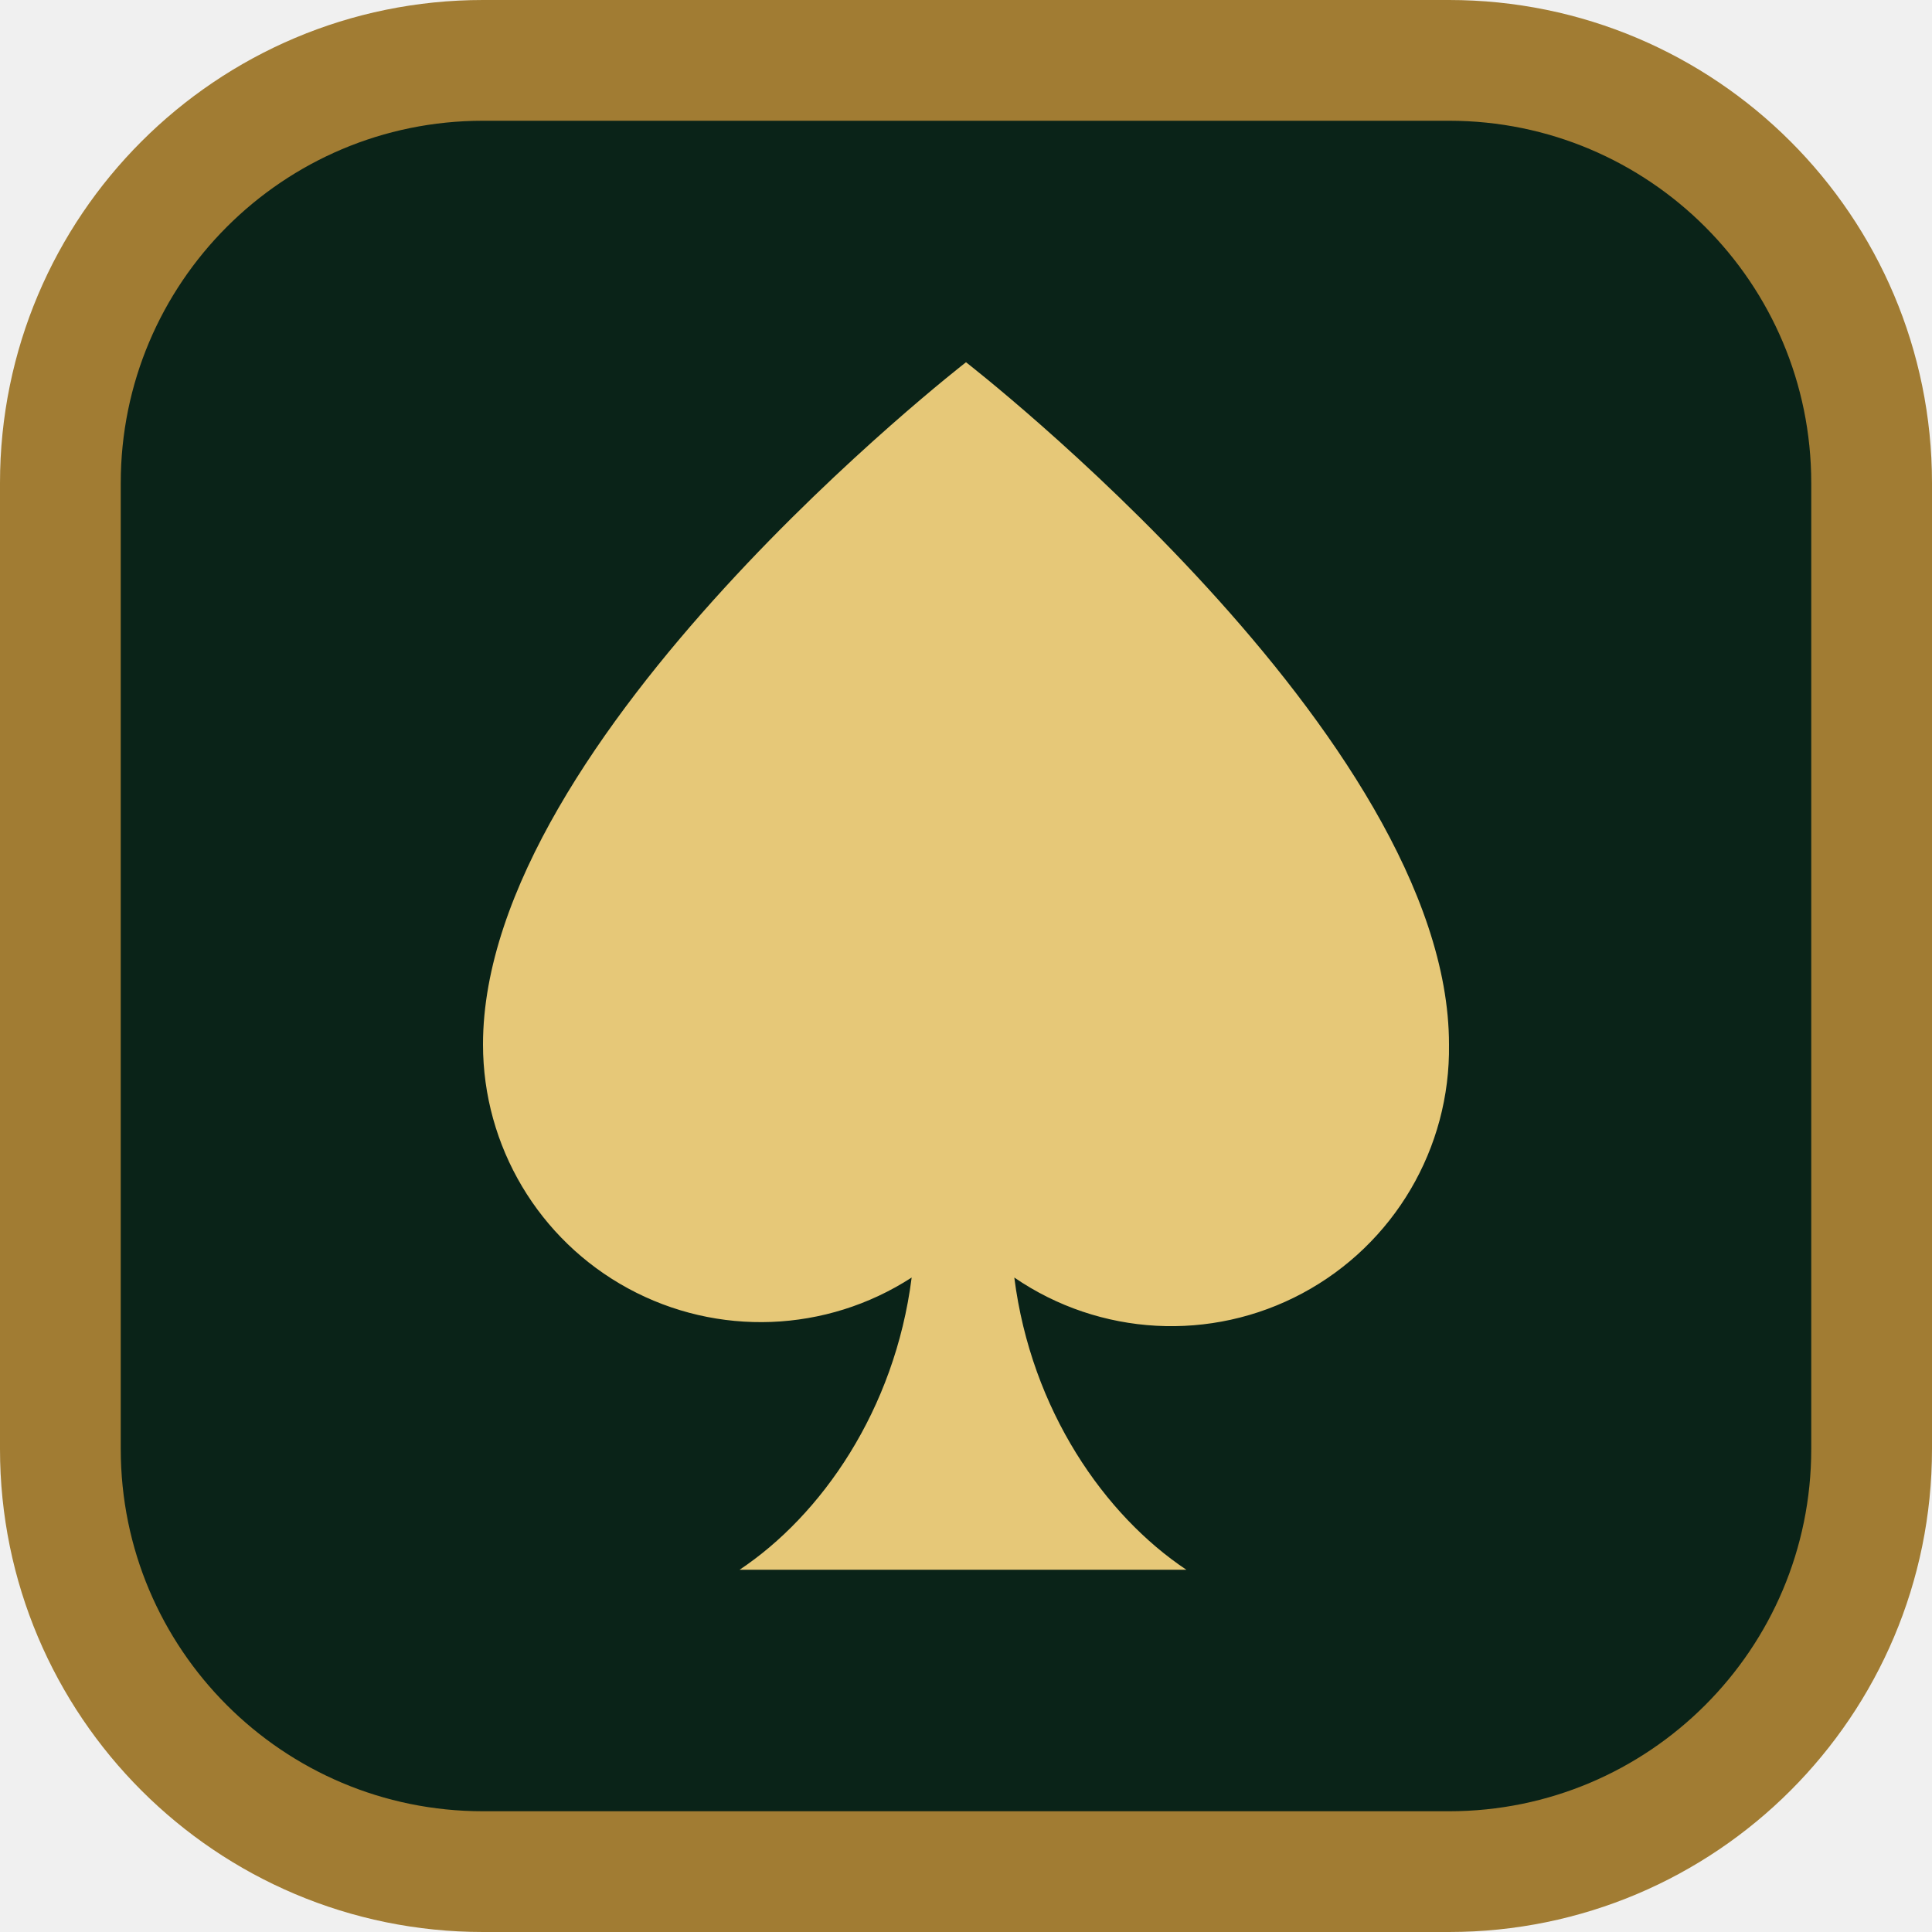
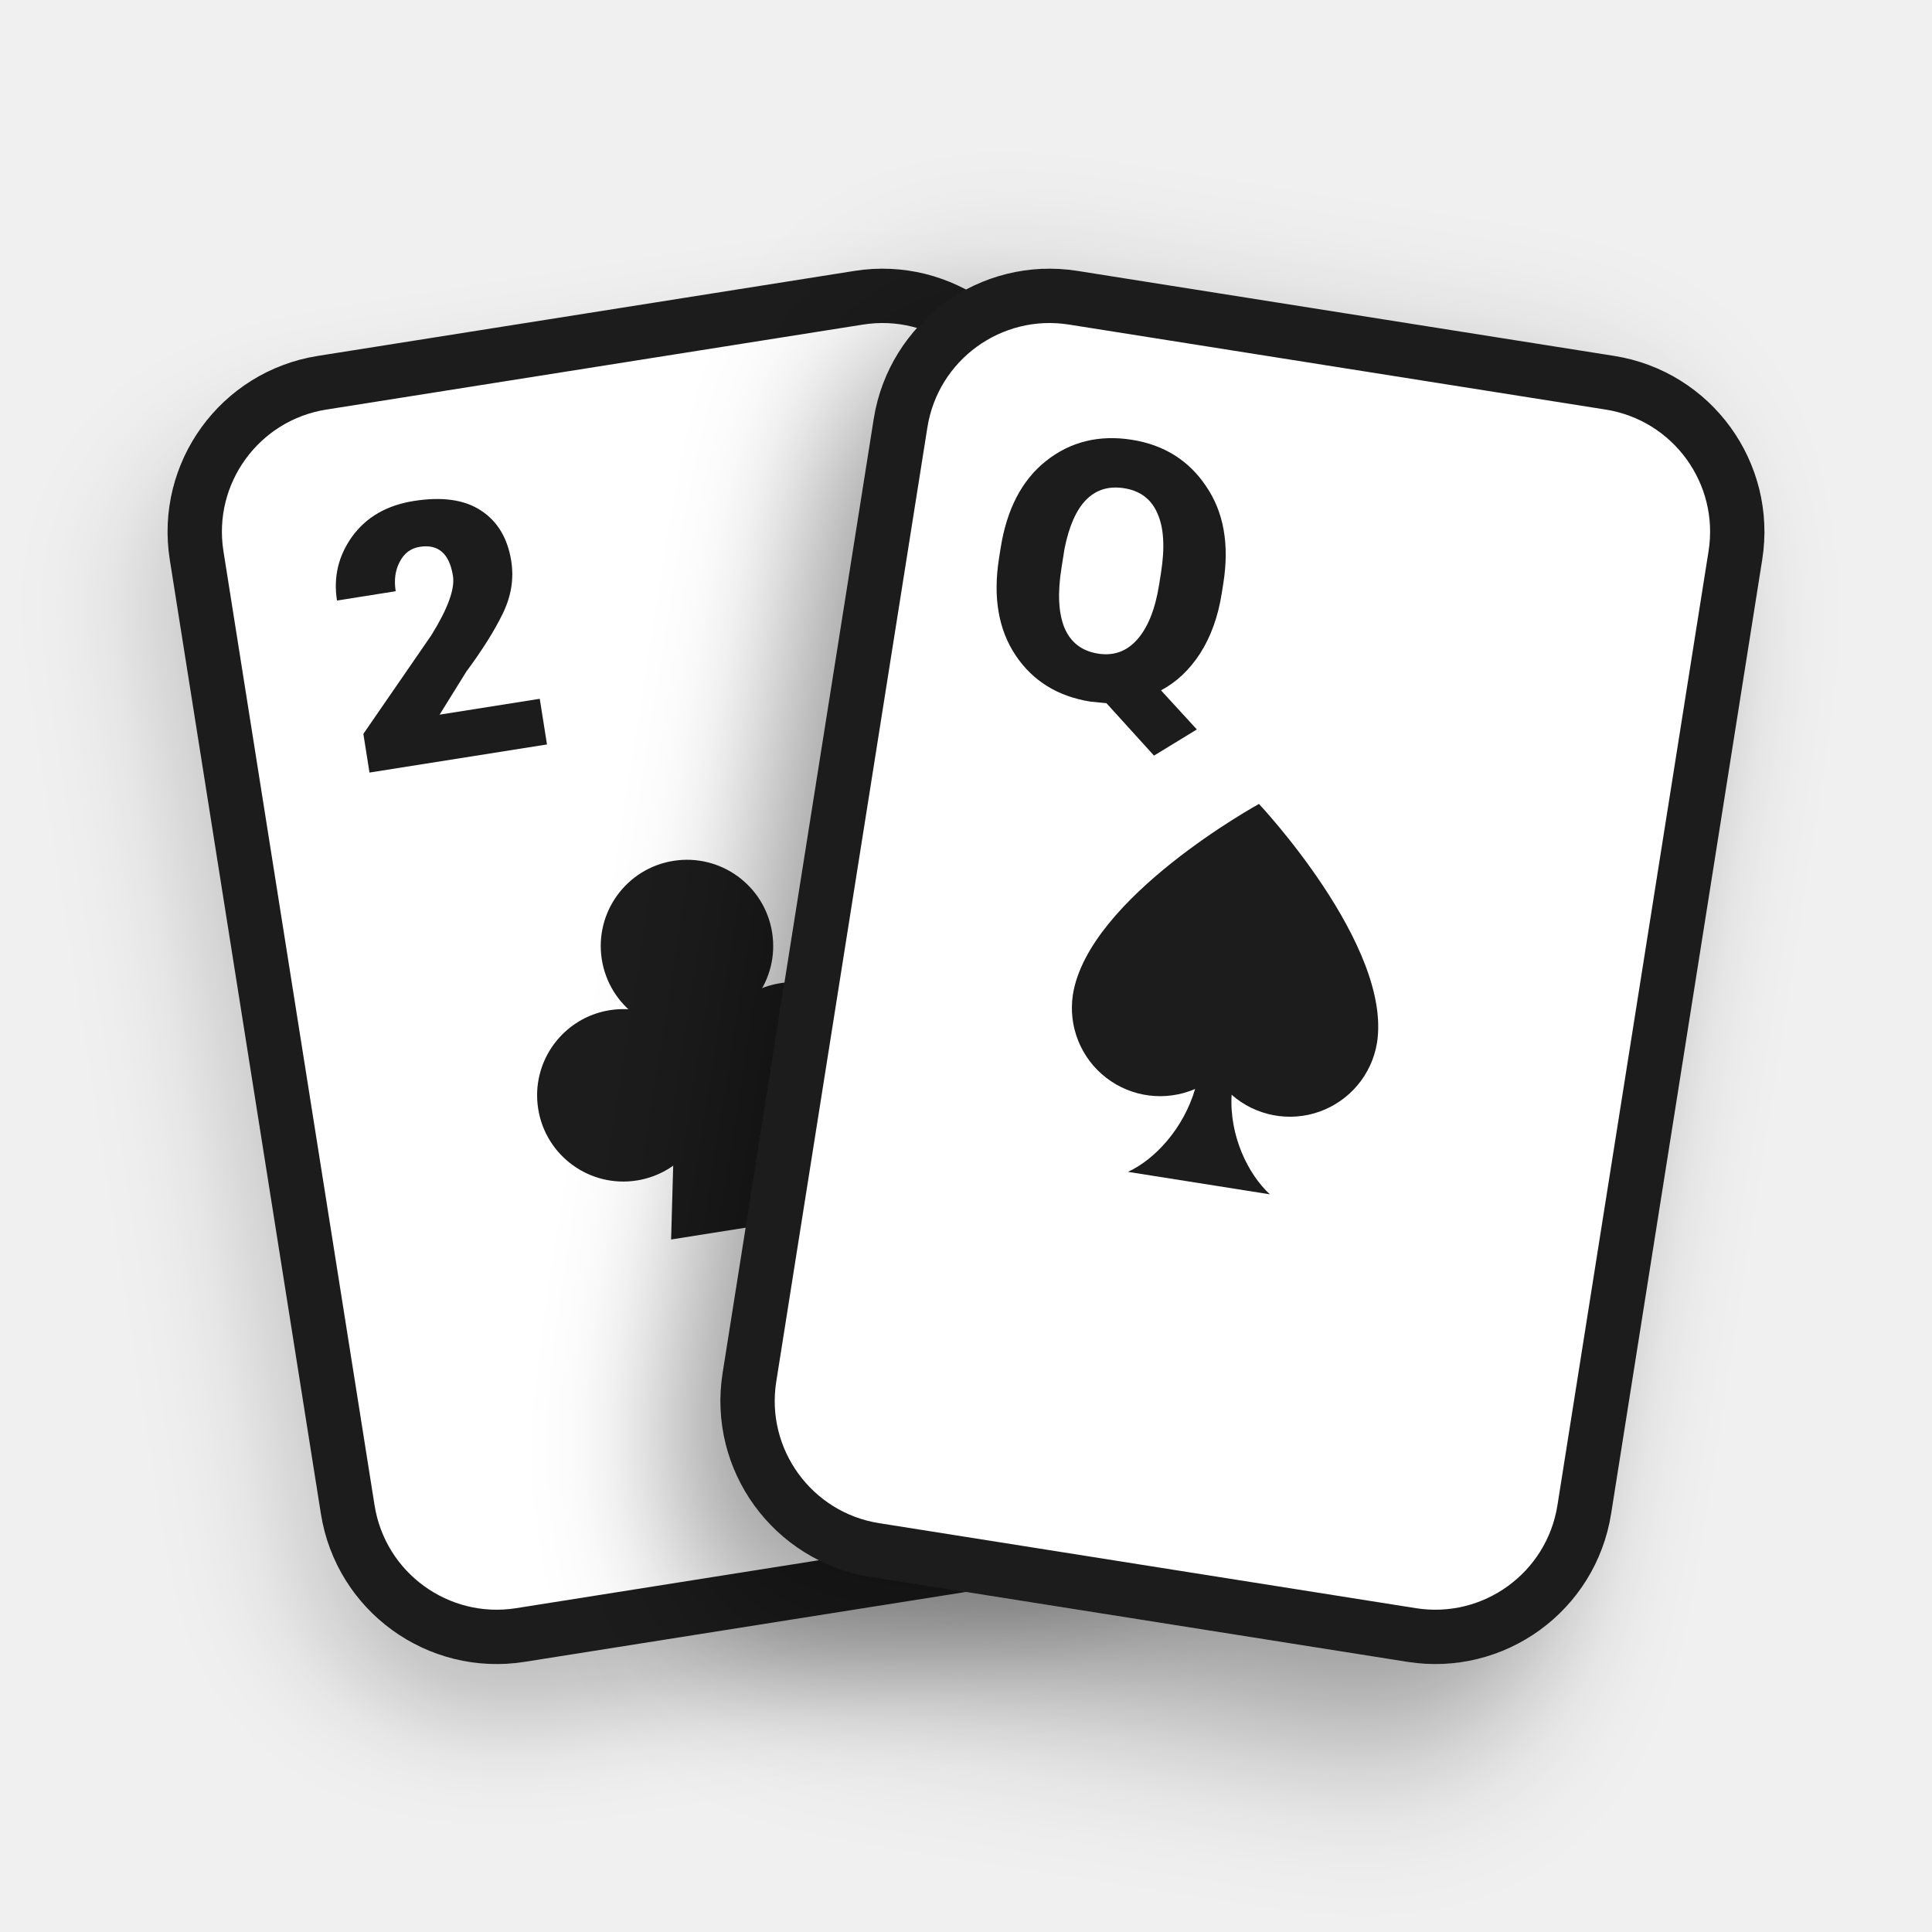
- <svg xmlns="http://www.w3.org/2000/svg" width="32" height="32" viewBox="0 0 32 32">
-   <rect x="1" y="1" width="30" height="30" rx="7" fill="#0a2318" stroke="#a17c33" stroke-width="2" />
-   <path d="M16 6c0 0-8 6.2-8 11.3a4.6 4.6 0 0 0 7.1 3.86c-.28 2.2-1.5 3.94-2.85 4.84h7.4c-1.35-.9-2.57-2.64-2.85-4.84A4.6 4.6 0 0 0 24 17.3C24 12.2 16 6 16 6Z" fill="#e6c878" />
+ <svg xmlns="http://www.w3.org/2000/svg" width="32" height="32" viewBox="0 0 64 64">
+   <defs>
+     <filter id="card-shadow" x="-30%" y="-30%" width="160%" height="160%">
+       <feDropShadow dx="-1.5" dy="2.5" stdDeviation="2.5" flood-color="#000000" flood-opacity="0.38" />
+     </filter>
+     <filter id="back-shadow" x="-30%" y="-30%" width="160%" height="160%">
+       <feDropShadow dx="-0.5" dy="2" stdDeviation="2" flood-color="#000000" flood-opacity="0.22" />
+     </filter>
+   </defs>
+   <g transform="rotate(-9 23 33)" filter="url(#back-shadow)">
+     <rect x="9" y="11" width="28" height="42" rx="5" fill="#FFFFFF" stroke="#1C1C1E" stroke-width="1.8" />
+     <text x="13" y="24" font-family="-apple-system, BlinkMacSystemFont, 'Segoe UI', Roboto, sans-serif" font-weight="900" font-size="12" fill="#1C1C1E" letter-spacing="-0.5">2</text>
+     <g transform="translate(13.5, 23.5) scale(0.68)">
+       <circle cx="14" cy="11.5" r="4.2" fill="#1C1C1E" />
+       <circle cx="9.8" cy="18.2" r="4.2" fill="#1C1C1E" />
+       <circle cx="18.2" cy="18.2" r="4.2" fill="#1C1C1E" />
+       <circle cx="14" cy="16" r="3.2" fill="#1C1C1E" />
+       <path d="M12.5 17.5 L11 25.5 H17 L15.5 17.5 Z" fill="#1C1C1E" />
+     </g>
+   </g>
+   <g transform="rotate(9 41 33)" filter="url(#card-shadow)">
+     <rect x="27" y="11" width="28" height="42" rx="5" fill="#FFFFFF" stroke="#1C1C1E" stroke-width="1.8" />
+     <text x="30.5" y="24" font-family="-apple-system, BlinkMacSystemFont, 'Segoe UI', Roboto, sans-serif" font-weight="900" font-size="12" fill="#1C1C1E" letter-spacing="-0.5">Q</text>
+     <g transform="translate(30.5, 21.5) scale(0.68)">
+       <path d="M15 7.5 c 0 0 -7.5 5.8 -7.5 10.6 a 4.3 4.3 0 0 0 6.6 3.6 c -.26 2 -1.4 3.7 -2.6 4.5 h 7 c -1.2 -.8 -2.4 -2.5 -2.6 -4.5 a 4.3 4.3 0 0 0 6.6 -3.6 C 22.5 13.3 15 7.5 15 7.5 Z" fill="#1C1C1E" />
+     </g>
+   </g>
</svg>
